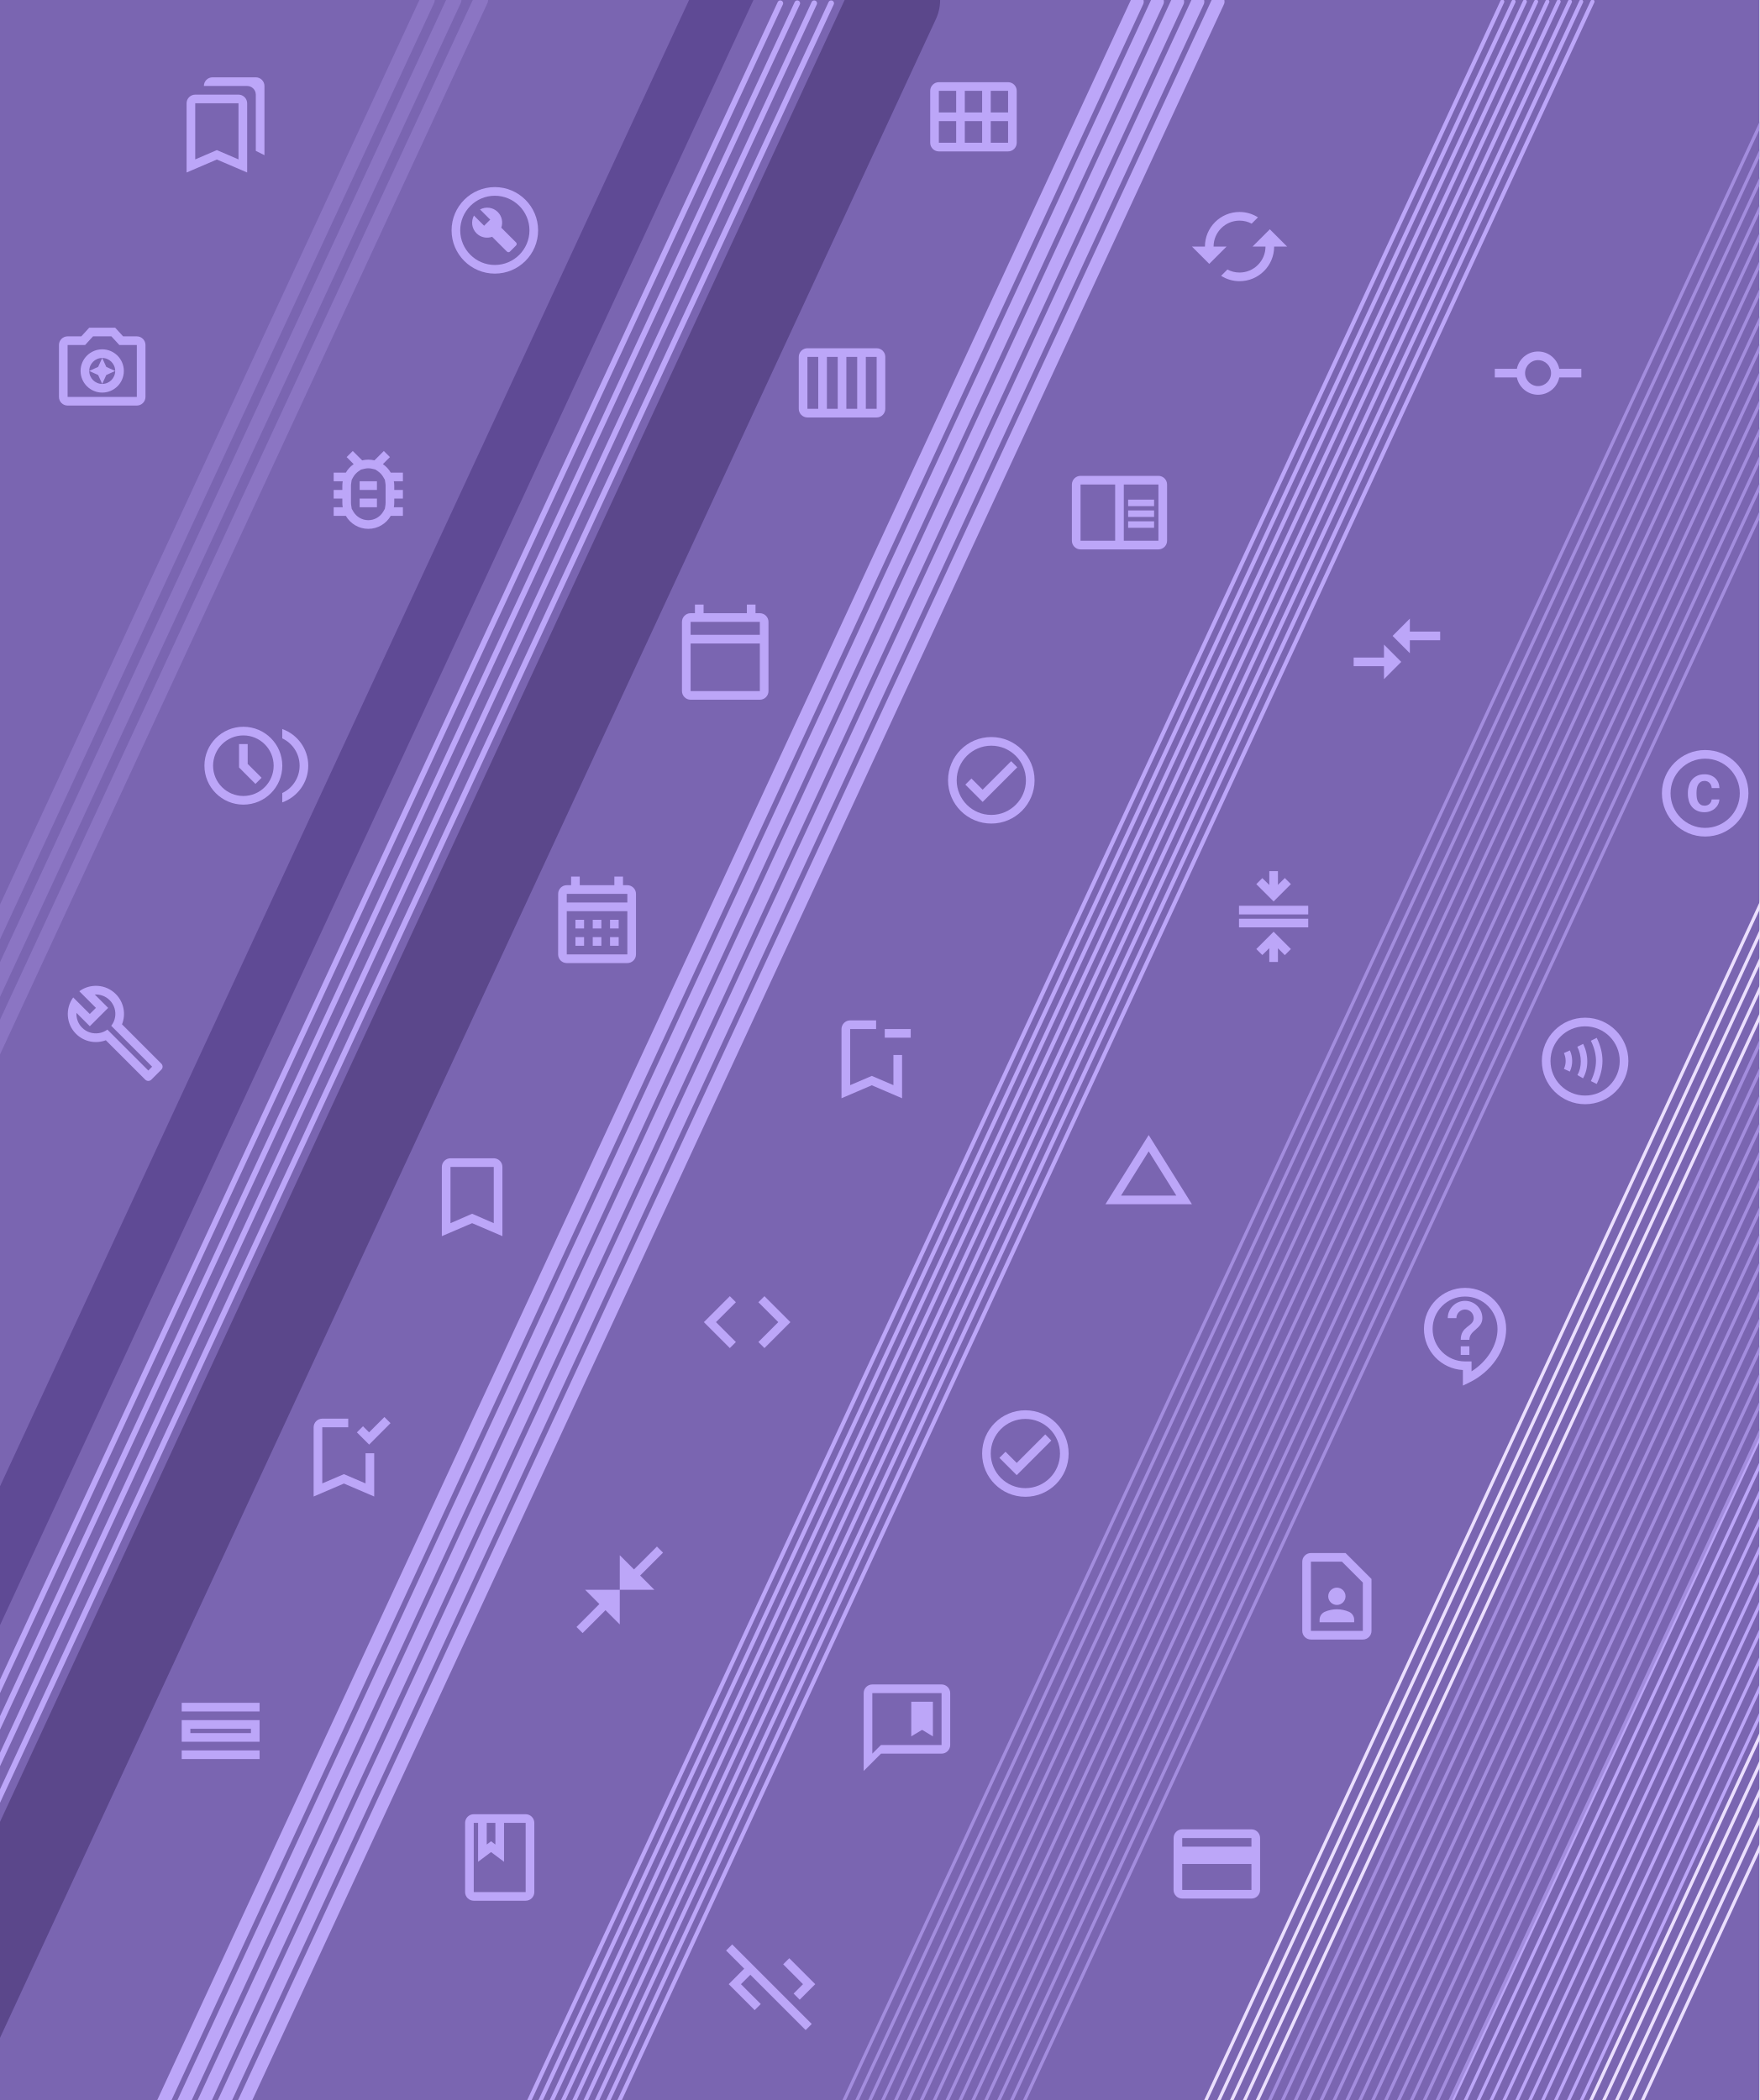
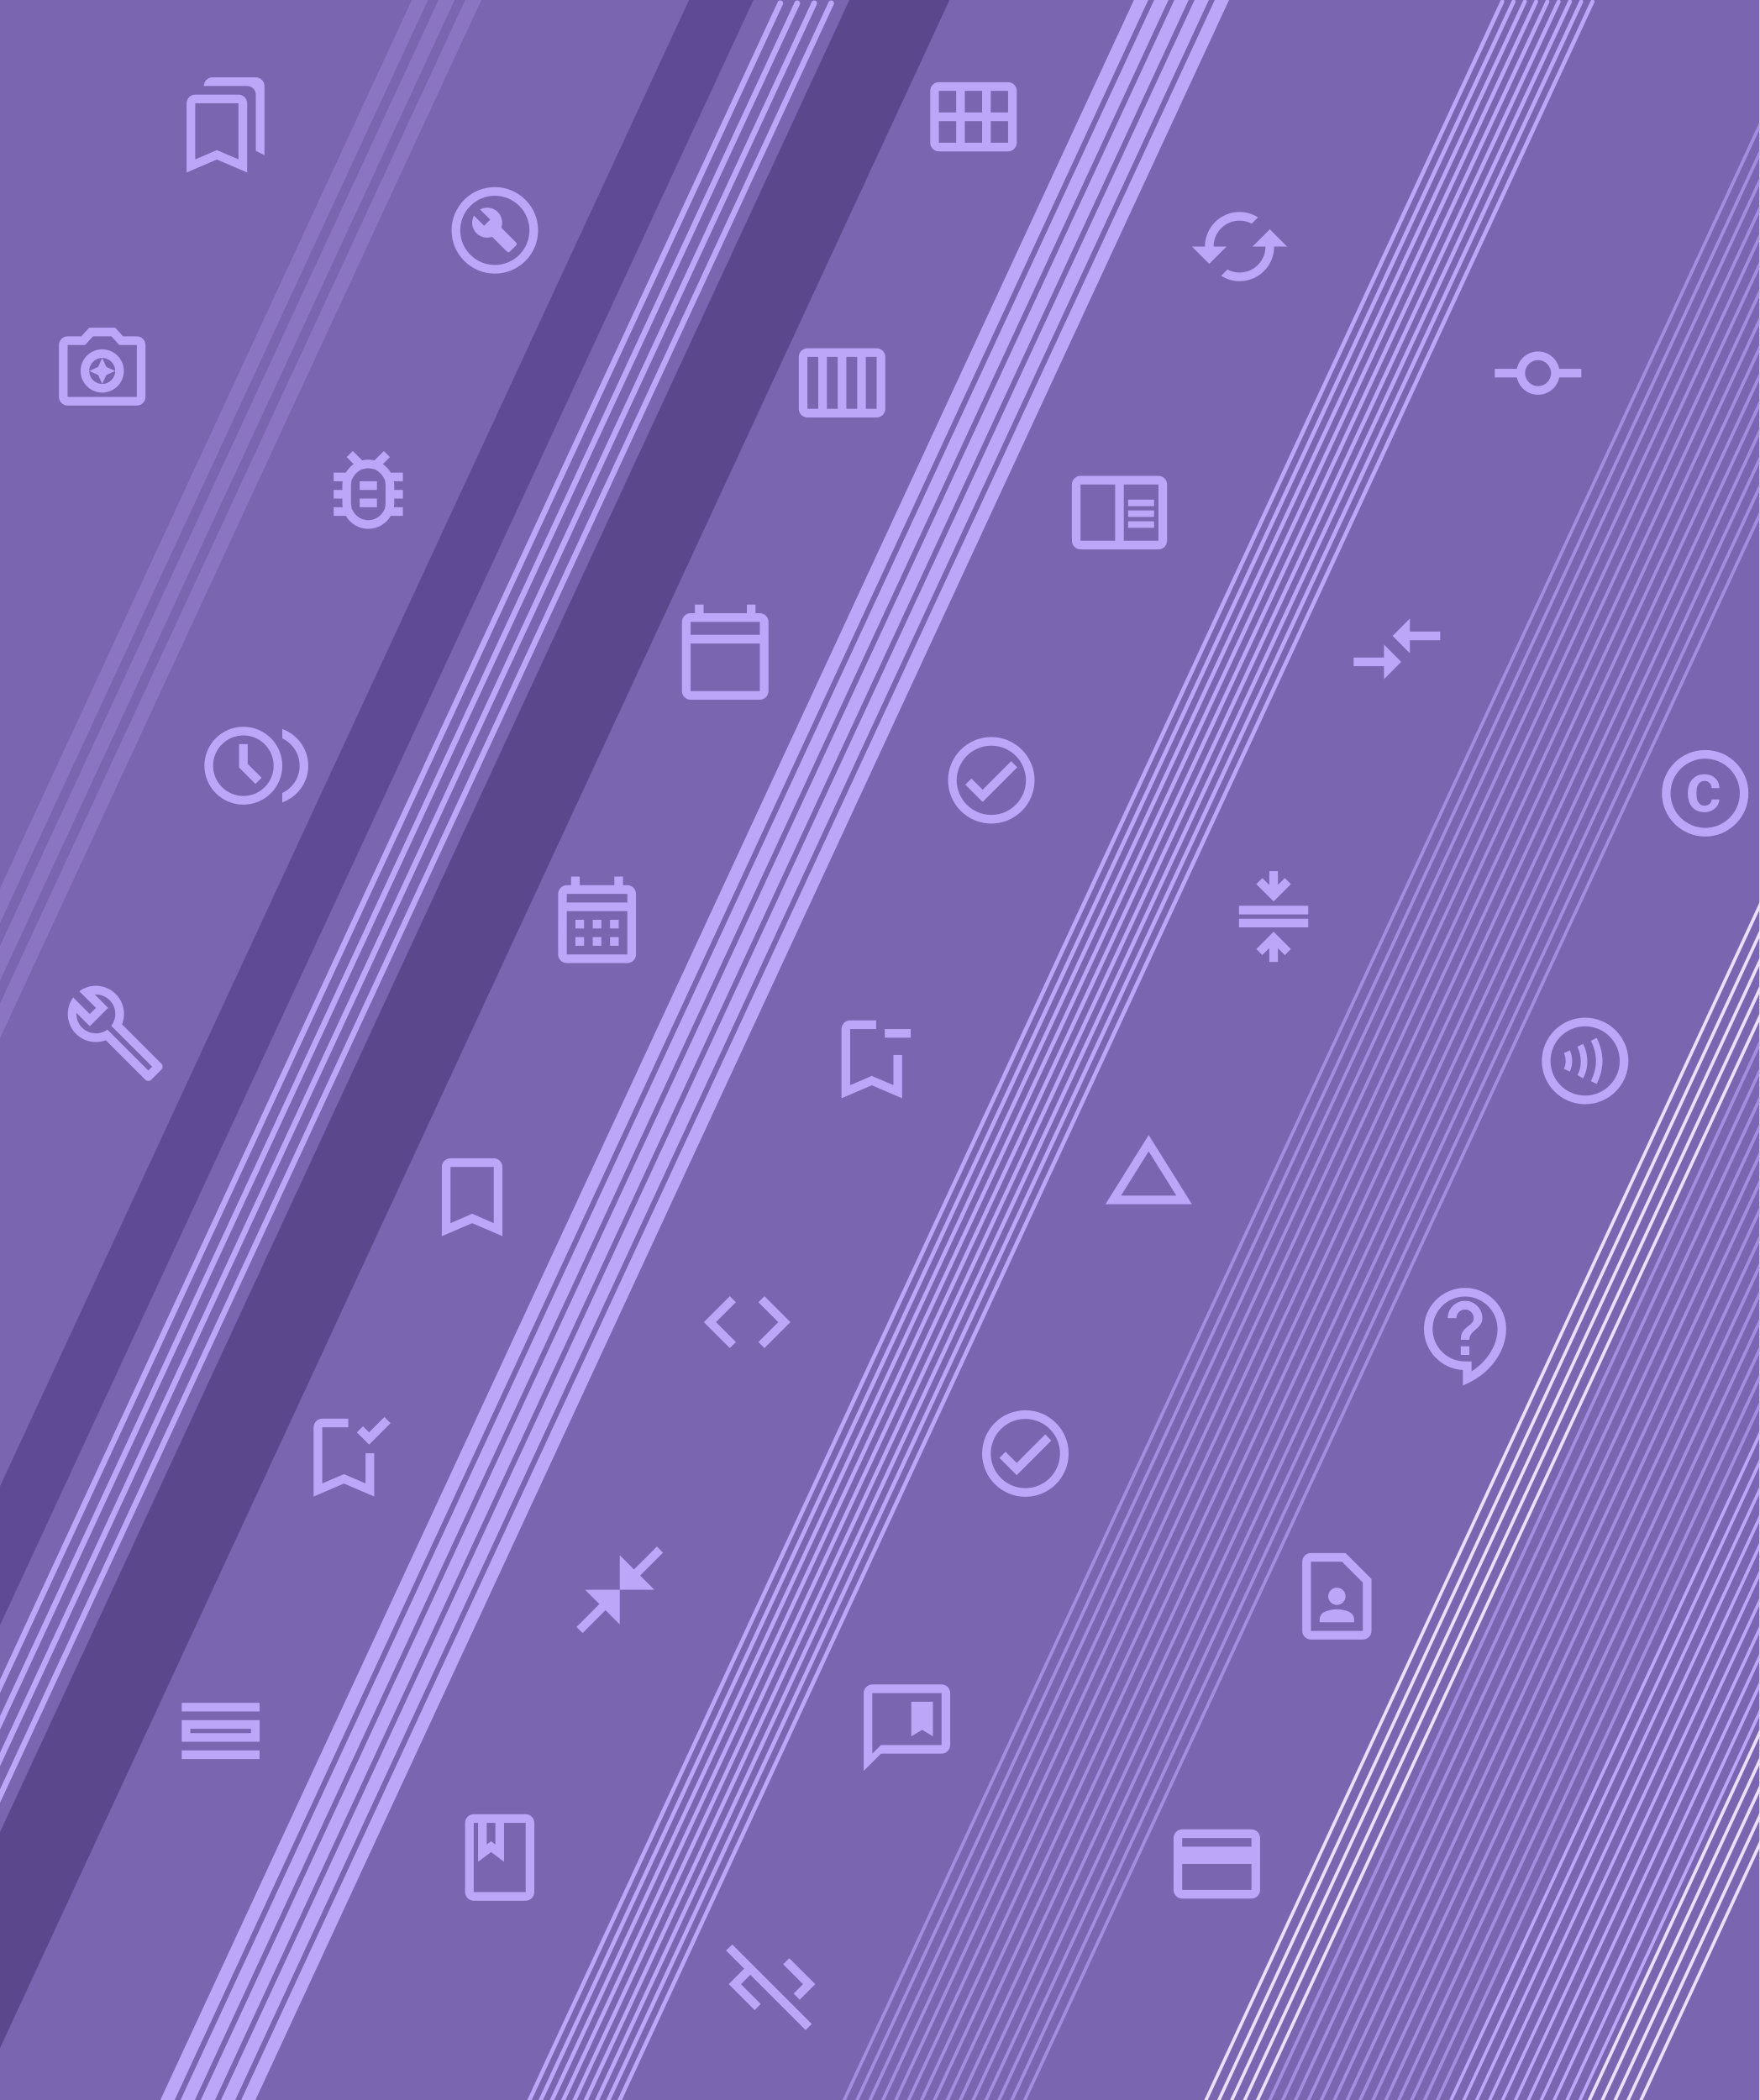
<svg xmlns="http://www.w3.org/2000/svg" width="2169" height="2589" viewBox="0 0 2169 2589" fill="none">
  <g opacity="0.9" clip-path="url(#clip0_6_1320)">
    <rect width="2169" height="2589" fill="#6D55AA" />
-     <path d="M526.897 0L-686 2616.55" stroke="#7F67BE" stroke-width="18" stroke-linecap="round" />
-     <path d="M559.795 0L-653.102 2616.55" stroke="#7F67BE" stroke-width="18" stroke-linecap="round" />
-     <path d="M592.692 0L-620.205 2616.55" stroke="#7F67BE" stroke-width="18" stroke-linecap="round" />
+     <path d="M526.897 -20L-686 2596.55" stroke="#7F67BE" stroke-width="18" stroke-linecap="round" />
+     <path d="M559.795 -20L-653.102 2596.55" stroke="#7F67BE" stroke-width="18" stroke-linecap="round" />
+     <path d="M592.692 -20L-620.205 2596.55" stroke="#7F67BE" stroke-width="18" stroke-linecap="round" />
    <path d="M961.897 4L-251 2620.55" stroke="#B69DF8" stroke-width="7" stroke-linecap="round" />
    <path d="M982.795 4L-230.102 2620.55" stroke="#B69DF8" stroke-width="7" stroke-linecap="round" />
    <path d="M1003.69 4L-209.205 2620.55" stroke="#B69DF8" stroke-width="7" stroke-linecap="round" />
    <path d="M1024.59 4L-188.308 2620.55" stroke="#B69DF8" stroke-width="7" stroke-linecap="round" />
-     <path d="M1401.9 2L189 2618.55" stroke="#B69DF8" stroke-width="16" stroke-linecap="round" />
-     <path d="M1426.79 2L213.898 2618.55" stroke="#B69DF8" stroke-width="16" stroke-linecap="round" />
-     <path d="M1451.69 2L238.795 2618.55" stroke="#B69DF8" stroke-width="16" stroke-linecap="round" />
-     <path d="M1476.59 2L263.692 2618.55" stroke="#B69DF8" stroke-width="16" stroke-linecap="round" />
-     <path d="M1501.49 2L288.59 2618.55" stroke="#B69DF8" stroke-width="16" stroke-linecap="round" />
+     <path d="M1409.9 -7L197 2609.55" stroke="#B69DF8" stroke-width="16" stroke-linecap="round" />
+     <path d="M1434.79 -7L221.898 2609.55" stroke="#B69DF8" stroke-width="16" stroke-linecap="round" />
+     <path d="M1459.69 -7L246.795 2609.55" stroke="#B69DF8" stroke-width="16" stroke-linecap="round" />
+     <path d="M1484.59 -7L271.692 2609.55" stroke="#B69DF8" stroke-width="16" stroke-linecap="round" />
+     <path d="M1509.49 -7L296.59 2609.55" stroke="#B69DF8" stroke-width="16" stroke-linecap="round" />
    <path d="M1851.9 2L639 2618.55" stroke="#B69DF8" stroke-width="5" stroke-linecap="round" />
    <path d="M1865.79 2L652.898 2618.55" stroke="#B69DF8" stroke-width="5" stroke-linecap="round" />
    <path d="M1879.69 2L666.795 2618.55" stroke="#B69DF8" stroke-width="5" stroke-linecap="round" />
    <path d="M1893.59 2L680.692 2618.55" stroke="#B69DF8" stroke-width="5" stroke-linecap="round" />
    <path d="M1907.49 2L694.59 2618.55" stroke="#B69DF8" stroke-width="5" stroke-linecap="round" />
    <path d="M1921.38 2L708.487 2618.55" stroke="#B69DF8" stroke-width="5" stroke-linecap="round" />
    <path d="M1935.28 2L722.385 2618.55" stroke="#B69DF8" stroke-width="5" stroke-linecap="round" />
    <path d="M1949.18 2L736.282 2618.55" stroke="#B69DF8" stroke-width="5" stroke-linecap="round" />
    <path d="M1963.08 2L750.18 2618.55" stroke="#B69DF8" stroke-width="5" stroke-linecap="round" />
    <path d="M929.897 -88L-283 2528.55" stroke="#4F378B" stroke-width="72" stroke-linecap="round" />
-     <path d="M1102.9 0L-110 2616.55" stroke="#4A3480" stroke-width="112" stroke-linecap="round" />
-     <path d="M2989.9 2L1777 2618.55" stroke="#B69DF8" stroke-width="4" stroke-linecap="round" />
-     <path d="M3005.79 2L1792.9 2618.55" stroke="#B69DF8" stroke-width="4" stroke-linecap="round" />
-     <path d="M3021.69 2L1808.79 2618.55" stroke="#B69DF8" stroke-width="4" stroke-linecap="round" />
-     <path d="M3037.59 2L1824.69 2618.55" stroke="#B69DF8" stroke-width="4" stroke-linecap="round" />
-     <path d="M3053.49 2L1840.59 2618.55" stroke="#B69DF8" stroke-width="4" stroke-linecap="round" />
-     <path d="M3069.38 2L1856.49 2618.55" stroke="#B69DF8" stroke-width="4" stroke-linecap="round" />
-     <path d="M3085.28 2L1872.38 2618.55" stroke="#B69DF8" stroke-width="4" stroke-linecap="round" />
-     <path d="M3101.18 2L1888.28 2618.55" stroke="#B69DF8" stroke-width="4" stroke-linecap="round" />
-     <path d="M3117.08 2L1904.18 2618.55" stroke="#B69DF8" stroke-width="4" stroke-linecap="round" />
-     <path d="M3132.97 2L1920.08 2618.55" stroke="#B69DF8" stroke-width="4" stroke-linecap="round" />
-     <path d="M3148.87 2L1935.97 2618.55" stroke="#B69DF8" stroke-width="4" stroke-linecap="round" />
-     <path d="M3155.9 12L1943 2628.55" stroke="#EADDFF" stroke-width="4" stroke-linecap="round" />
-     <path d="M3171.79 12L1958.9 2628.55" stroke="#EADDFF" stroke-width="4" stroke-linecap="round" />
-     <path d="M3187.69 12L1974.79 2628.55" stroke="#EADDFF" stroke-width="4" stroke-linecap="round" />
-     <path d="M3203.59 12L1990.69 2628.55" stroke="#EADDFF" stroke-width="4" stroke-linecap="round" />
-     <path d="M3219.49 12L2006.59 2628.55" stroke="#EADDFF" stroke-width="4" stroke-linecap="round" />
+     <path d="M1119.9 -24L-93 2592.55" stroke="#4A3480" stroke-width="112" stroke-linecap="round" />
+     <path d="M2987.9 2L1775 2618.55" stroke="#B69DF8" stroke-width="4" stroke-linecap="round" />
+     <path d="M3003.79 2L1790.9 2618.55" stroke="#B69DF8" stroke-width="4" stroke-linecap="round" />
+     <path d="M3019.69 2L1806.79 2618.55" stroke="#B69DF8" stroke-width="4" stroke-linecap="round" />
+     <path d="M3035.59 2L1822.69 2618.55" stroke="#B69DF8" stroke-width="4" stroke-linecap="round" />
+     <path d="M3051.49 2L1838.59 2618.55" stroke="#B69DF8" stroke-width="4" stroke-linecap="round" />
+     <path d="M3067.38 2L1854.49 2618.55" stroke="#B69DF8" stroke-width="4" stroke-linecap="round" />
+     <path d="M3083.28 2L1870.38 2618.55" stroke="#B69DF8" stroke-width="4" stroke-linecap="round" />
+     <path d="M3099.18 2L1886.28 2618.55" stroke="#B69DF8" stroke-width="4" stroke-linecap="round" />
+     <path d="M3115.08 2L1902.18 2618.55" stroke="#B69DF8" stroke-width="4" stroke-linecap="round" />
+     <path d="M3130.97 2L1918.08 2618.55" stroke="#B69DF8" stroke-width="4" stroke-linecap="round" />
+     <path d="M3146.87 2L1933.97 2618.55" stroke="#B69DF8" stroke-width="4" stroke-linecap="round" />
+     <path d="M3153.9 12L1941 2628.55" stroke="#EADDFF" stroke-width="4" stroke-linecap="round" />
+     <path d="M3169.79 12L1956.9 2628.55" stroke="#EADDFF" stroke-width="4" stroke-linecap="round" />
+     <path d="M3185.69 12L1972.79 2628.55" stroke="#EADDFF" stroke-width="4" stroke-linecap="round" />
+     <path d="M3201.59 12L1988.69 2628.55" stroke="#EADDFF" stroke-width="4" stroke-linecap="round" />
+     <path d="M3217.49 12L2004.59 2628.55" stroke="#EADDFF" stroke-width="4" stroke-linecap="round" />
    <path d="M2759.9 12L1547 2628.55" stroke="#9A82DB" stroke-width="4" stroke-linecap="round" />
    <path d="M2775.79 12L1562.9 2628.55" stroke="#9A82DB" stroke-width="4" stroke-linecap="round" />
    <path d="M2791.69 12L1578.79 2628.55" stroke="#9A82DB" stroke-width="4" stroke-linecap="round" />
    <path d="M2807.59 12L1594.69 2628.55" stroke="#9A82DB" stroke-width="4" stroke-linecap="round" />
    <path d="M2823.49 12L1610.59 2628.55" stroke="#9A82DB" stroke-width="4" stroke-linecap="round" />
    <path d="M2839.38 12L1626.49 2628.55" stroke="#9A82DB" stroke-width="4" stroke-linecap="round" />
    <path d="M2855.28 12L1642.38 2628.55" stroke="#9A82DB" stroke-width="4" stroke-linecap="round" />
    <path d="M2871.18 12L1658.28 2628.55" stroke="#9A82DB" stroke-width="4" stroke-linecap="round" />
    <path d="M2887.08 12L1674.18 2628.55" stroke="#9A82DB" stroke-width="4" stroke-linecap="round" />
    <path d="M2902.97 12L1690.08 2628.55" stroke="#9A82DB" stroke-width="4" stroke-linecap="round" />
    <path d="M2918.87 12L1705.97 2628.55" stroke="#9A82DB" stroke-width="4" stroke-linecap="round" />
    <path d="M2934.77 12L1721.87 2628.55" stroke="#9A82DB" stroke-width="4" stroke-linecap="round" />
    <path d="M2950.67 12L1737.77 2628.55" stroke="#9A82DB" stroke-width="4" stroke-linecap="round" />
    <path d="M2966.56 12L1753.67 2628.55" stroke="#9A82DB" stroke-width="4" stroke-linecap="round" />
-     <path d="M2982.46 12L1769.56 2628.55" stroke="#9A82DB" stroke-width="4" stroke-linecap="round" />
    <path d="M2685.9 2L1473 2618.55" stroke="#EADDFF" stroke-width="4" stroke-linecap="round" />
    <path d="M2701.79 2L1488.9 2618.55" stroke="#EADDFF" stroke-width="4" stroke-linecap="round" />
    <path d="M2717.69 2L1504.79 2618.55" stroke="#EADDFF" stroke-width="4" stroke-linecap="round" />
    <path d="M2733.59 2L1520.69 2618.55" stroke="#EADDFF" stroke-width="4" stroke-linecap="round" />
    <path d="M2749.49 2L1536.59 2618.55" stroke="#EADDFF" stroke-width="4" stroke-linecap="round" />
    <path d="M2239.9 2L1027 2618.55" stroke="#9A82DB" stroke-width="4" stroke-linecap="round" />
    <path d="M2255.79 2L1042.9 2618.55" stroke="#9A82DB" stroke-width="4" stroke-linecap="round" />
    <path d="M2271.69 2L1058.79 2618.55" stroke="#9A82DB" stroke-width="4" stroke-linecap="round" />
    <path d="M2287.59 2L1074.69 2618.55" stroke="#9A82DB" stroke-width="4" stroke-linecap="round" />
    <path d="M2303.49 2L1090.59 2618.55" stroke="#9A82DB" stroke-width="4" stroke-linecap="round" />
    <path d="M2319.38 2L1106.49 2618.55" stroke="#9A82DB" stroke-width="4" stroke-linecap="round" />
    <path d="M2335.28 2L1122.38 2618.55" stroke="#9A82DB" stroke-width="4" stroke-linecap="round" />
    <path d="M2351.18 2L1138.28 2618.55" stroke="#9A82DB" stroke-width="4" stroke-linecap="round" />
    <path d="M2367.08 2L1154.18 2618.55" stroke="#9A82DB" stroke-width="4" stroke-linecap="round" />
    <path d="M2382.97 2L1170.08 2618.55" stroke="#9A82DB" stroke-width="4" stroke-linecap="round" />
    <path d="M2398.87 2L1185.97 2618.55" stroke="#9A82DB" stroke-width="4" stroke-linecap="round" />
    <path d="M2414.77 2L1201.87 2618.55" stroke="#9A82DB" stroke-width="4" stroke-linecap="round" />
    <path d="M2430.67 2L1217.77 2618.55" stroke="#9A82DB" stroke-width="4" stroke-linecap="round" />
    <path d="M2446.56 2L1233.67 2618.55" stroke="#9A82DB" stroke-width="4" stroke-linecap="round" />
    <path d="M2462.46 2L1249.56 2618.55" stroke="#9A82DB" stroke-width="4" stroke-linecap="round" />
    <path d="M450.613 1791.65V1828.83L423.947 1817.41L397.28 1828.83V1759.65H429.28V1748.99H397.28C391.413 1748.99 386.613 1753.79 386.613 1759.65V1844.99L423.947 1828.99L461.28 1844.99V1791.65H450.613ZM455.04 1780.99L439.947 1765.89L447.467 1758.37L454.987 1765.89L473.867 1747.01L481.387 1754.53L455.04 1780.99Z" fill="#B69DF8" />
    <path d="M608.667 1428H555.333C549.467 1428 544.667 1432.8 544.667 1438.67V1524L582 1508L619.333 1524V1438.67C619.333 1432.8 614.533 1428 608.667 1428ZM608.667 1508L582 1496.37L555.333 1508V1438.67H608.667V1508Z" fill="#B69DF8" />
    <path d="M1101.33 1300.67V1337.84L1074.67 1326.43L1048 1337.84V1268.67H1080V1258H1048C1042.13 1258 1037.33 1262.8 1037.33 1268.67V1354L1074.67 1338L1112 1354V1300.67H1101.33ZM1122.67 1279.33H1090.67V1268.67H1122.67V1279.33Z" fill="#B69DF8" />
    <path d="M294 127.333V196.507L267.333 185.04L240.667 196.507V127.333H294ZM315.333 95.333H261.947C256.08 95.333 251.333 100.133 251.333 106H304.667C310.533 106 315.333 110.8 315.333 116.667V186L326 191.333V106C326 100.133 321.2 95.333 315.333 95.333ZM294 116.667H240.667C234.8 116.667 230 121.467 230 127.333V212.667L267.333 196.667L304.667 212.667V127.333C304.667 121.467 299.867 116.667 294 116.667Z" fill="#B69DF8" />
    <path d="M300 896C273.493 896 252 917.493 252 944C252 970.507 273.493 992 300 992C326.507 992 348 970.507 348 944C348 917.493 326.507 896 300 896ZM300 981.333C279.413 981.333 262.667 964.587 262.667 944C262.667 923.413 279.413 906.667 300 906.667C320.587 906.667 337.333 923.413 337.333 944C337.333 964.587 320.587 981.333 300 981.333Z" fill="#B69DF8" />
    <path d="M305.333 917.333H294.667V946.187L314.88 966.453L322.453 958.88L305.333 941.813V917.333Z" fill="#B69DF8" />
    <path d="M347.947 898.773V910.293C360.587 916.267 369.333 929.12 369.333 944C369.333 958.88 360.587 971.733 347.947 977.707V989.227C366.56 982.613 380 964.853 380 944C380 923.147 366.56 905.387 347.947 898.773Z" fill="#B69DF8" />
    <path d="M496.667 582.667H481.68C479.28 578.507 475.973 574.933 471.973 572.213L480.667 563.52L473.147 556L461.573 567.573C459.12 566.987 456.613 566.667 454 566.667C451.387 566.667 448.88 566.987 446.48 567.573L434.853 556L427.333 563.52L435.973 572.213C432.027 574.933 428.72 578.507 426.32 582.667H411.333V593.333H422.48C422.213 595.093 422 596.853 422 598.667V604H411.333V614.667H422V620C422 621.813 422.213 623.573 422.48 625.333H411.333V636H426.32C431.867 645.547 442.16 652 454 652C465.84 652 476.133 645.547 481.68 636H496.667V625.333H485.52C485.787 623.573 486 621.813 486 620V614.667H496.667V604H486V598.667C486 596.853 485.787 595.093 485.52 593.333H496.667V582.667ZM475.333 620C475.333 621.173 475.173 622.507 474.96 623.733L474.427 627.2L472.453 630.667C468.613 637.28 461.573 641.333 454 641.333C446.427 641.333 439.387 637.227 435.547 630.667L433.573 627.253L433.04 623.787C432.827 622.56 432.667 621.227 432.667 620V598.667C432.667 597.44 432.827 596.107 433.04 594.933L433.573 591.467L435.547 588C437.147 585.227 439.387 582.827 442 581.013L445.04 578.933L448.987 577.973C450.64 577.547 452.347 577.333 454 577.333C455.707 577.333 457.36 577.547 459.067 577.973L462.693 578.827L465.947 581.067C468.613 582.88 470.8 585.227 472.4 588.053L474.427 591.52L474.96 594.987C475.173 596.16 475.333 597.493 475.333 598.667V620ZM443.333 614.667H464.667V625.333H443.333V614.667ZM443.333 593.333H464.667V604H443.333V593.333Z" fill="#B69DF8" />
    <path fill-rule="evenodd" clip-rule="evenodd" d="M610 230.667C580.56 230.667 556.667 254.56 556.667 284C556.667 313.44 580.56 337.333 610 337.333C639.44 337.333 663.333 313.44 663.333 284C663.333 254.56 639.44 230.667 610 230.667ZM610 326.667C586.48 326.667 567.333 307.52 567.333 284C567.333 260.48 586.48 241.333 610 241.333C633.52 241.333 652.667 260.48 652.667 284C652.667 307.52 633.52 326.667 610 326.667Z" fill="#B69DF8" />
    <path fill-rule="evenodd" clip-rule="evenodd" d="M617.947 280.693C620.24 274.187 618.853 266.613 613.627 261.387C607.707 255.467 598.747 254.453 591.76 258.24L604.293 270.773L596.773 278.293L584.24 265.76C580.453 272.8 581.467 281.707 587.387 287.627C592.613 292.853 600.187 294.24 606.693 291.947L624.88 310.133C625.947 311.2 627.6 311.2 628.667 310.133L636.133 302.667C637.2 301.6 637.2 299.947 636.133 298.88L617.947 280.693Z" fill="#B69DF8" />
    <path d="M1565.33 282.667L1544 304H1560C1560 321.653 1545.65 336 1528 336C1522.61 336 1517.49 334.667 1513.07 332.267L1505.28 340.053C1511.84 344.213 1519.63 346.667 1528 346.667C1551.57 346.667 1570.67 327.573 1570.67 304H1586.67L1565.33 282.667ZM1496 304C1496 286.347 1510.35 272 1528 272C1533.39 272 1538.51 273.333 1542.93 275.733L1550.72 267.947C1544.16 263.787 1536.37 261.333 1528 261.333C1504.43 261.333 1485.33 280.427 1485.33 304H1469.33L1490.67 325.333L1512 304H1496Z" fill="#B69DF8" />
    <path d="M773.333 1091.33H768V1080.67H757.333V1091.33H714.667V1080.67H704V1091.33H698.667C692.747 1091.33 688.053 1096.13 688.053 1102L688 1176.67C688 1182.53 692.747 1187.33 698.667 1187.33H773.333C779.2 1187.33 784 1182.53 784 1176.67V1102C784 1096.13 779.2 1091.33 773.333 1091.33ZM773.333 1176.67H698.667V1123.33H773.333V1176.67ZM773.333 1112.67H698.667V1102H773.333V1112.67ZM720 1144.67H709.333V1134H720V1144.67ZM741.333 1144.67H730.667V1134H741.333V1144.67ZM762.667 1144.67H752V1134H762.667V1144.67ZM720 1166H709.333V1155.33H720V1166ZM741.333 1166H730.667V1155.33H741.333V1166ZM762.667 1166H752V1155.33H762.667V1166Z" fill="#B69DF8" />
    <path d="M936.667 756H931.333V745.333H920.667V756H867.333V745.333H856.667V756H851.333C845.467 756 840.667 760.8 840.667 766.667V852C840.667 857.867 845.467 862.667 851.333 862.667H936.667C942.533 862.667 947.333 857.867 947.333 852V766.667C947.333 760.8 942.533 756 936.667 756ZM936.667 852H851.333V793.333H936.667V852ZM936.667 782.667H851.333V766.667H936.667V782.667Z" fill="#B69DF8" />
    <path d="M224 2158H320V2168.67H224V2158ZM309.333 2131.33V2136.67H234.667V2131.33H309.333ZM320 2120.67H224V2147.33H320V2120.67ZM224 2099.33H320V2110H224V2099.33Z" fill="#B69DF8" />
    <path d="M1080.67 429.333H995.333C989.467 429.333 984.667 434.133 984.667 440V504C984.667 509.867 989.467 514.667 995.333 514.667H1080.67C1086.53 514.667 1091.33 509.867 1091.33 504V440C1091.33 434.133 1086.53 429.333 1080.67 429.333ZM1043.33 440H1056.67V504H1043.33V440ZM1032.67 504H1019.33V440H1032.67V504ZM995.333 440H1008.67V504H995.333V440ZM1080.67 504H1067.33V440H1080.67V504Z" fill="#B69DF8" />
    <path d="M126 441.333L120.987 452.32L110 457.333L120.987 462.347L126 473.333L131.013 462.347L142 457.333L131.013 452.32L126 441.333ZM168.667 414.667H151.76L142 404H110L100.24 414.667H83.333C77.467 414.667 72.667 419.467 72.667 425.333V489.333C72.667 495.2 77.467 500 83.333 500H168.667C174.533 500 179.333 495.2 179.333 489.333V425.333C179.333 419.467 174.533 414.667 168.667 414.667ZM168.667 489.333H83.333V425.333H104.933L108.08 421.867L114.693 414.667H137.307L143.92 421.867L147.067 425.333H168.667V489.333ZM126 430.667C111.28 430.667 99.333 442.613 99.333 457.333C99.333 472.053 111.28 484 126 484C140.72 484 152.667 472.053 152.667 457.333C152.667 442.613 140.72 430.667 126 430.667ZM126 473.333C117.2 473.333 110 466.133 110 457.333C110 448.533 117.2 441.333 126 441.333C134.8 441.333 142 448.533 142 457.333C142 466.133 134.8 473.333 126 473.333Z" fill="#B69DF8" />
    <path d="M198.831 1311.28L150.404 1262.85C155.364 1250.37 152.804 1235.65 142.724 1225.52C130.458 1213.25 111.364 1212.13 97.764 1222.05L118.244 1242.58L110.671 1250.1L90.244 1229.68C80.324 1243.22 81.444 1262.37 93.711 1274.58C103.631 1284.5 118.084 1287.12 130.458 1282.48L179.044 1331.06C181.124 1333.14 184.484 1333.14 186.564 1331.06L198.831 1318.8C200.964 1316.77 200.964 1313.41 198.831 1311.28ZM182.831 1319.81L132.378 1269.36C129.124 1271.76 125.498 1273.2 121.711 1273.73C114.458 1274.8 106.831 1272.61 101.284 1267.06C96.218 1262.05 93.871 1255.33 94.244 1248.72L110.724 1265.2L133.338 1242.58L116.858 1226.1C123.471 1225.73 130.138 1228.08 135.204 1233.09C140.964 1238.85 143.151 1246.8 141.818 1254.21C141.178 1258 139.578 1261.52 137.124 1264.66L187.524 1315.06L182.831 1319.81Z" fill="#B69DF8" />
    <path d="M1242.67 101.333H1157.33C1151.47 101.333 1146.67 106.133 1146.67 112V176C1146.67 181.867 1151.47 186.667 1157.33 186.667H1242.67C1248.53 186.667 1253.33 181.867 1253.33 176V112C1253.33 106.133 1248.53 101.333 1242.67 101.333ZM1178.67 138.667H1157.33V112H1178.67V138.667ZM1210.67 138.667H1189.33V112H1210.67V138.667ZM1242.67 138.667H1221.33V112H1242.67V138.667ZM1178.67 176H1157.33V149.333H1178.67V176ZM1210.67 176H1189.33V149.333H1210.67V176ZM1242.67 176H1221.33V149.333H1242.67V176Z" fill="#B69DF8" />
    <path d="M1416 1419.44L1450.08 1474H1381.92L1416 1419.44ZM1416 1399.33L1362.67 1484.67H1469.33L1416 1399.33Z" fill="#B69DF8" />
    <path d="M1264 1738.67C1234.56 1738.67 1210.67 1762.56 1210.67 1792C1210.67 1821.44 1234.56 1845.33 1264 1845.33C1293.44 1845.33 1317.33 1821.44 1317.33 1792C1317.33 1762.56 1293.44 1738.67 1264 1738.67ZM1264 1834.67C1240.48 1834.67 1221.33 1815.52 1221.33 1792C1221.33 1768.48 1240.48 1749.33 1264 1749.33C1287.52 1749.33 1306.67 1768.48 1306.67 1792C1306.67 1815.52 1287.52 1834.67 1264 1834.67ZM1288.48 1768.43L1253.33 1803.57L1239.52 1789.81L1232 1797.33L1253.33 1818.67L1296 1776L1288.48 1768.43Z" fill="#B69DF8" />
    <path d="M648 2236.67H584C578.133 2236.67 573.333 2241.47 573.333 2247.33V2332.67C573.333 2338.53 578.133 2343.33 584 2343.33H648C653.867 2343.33 658.667 2338.53 658.667 2332.67V2247.33C658.667 2241.47 653.867 2236.67 648 2236.67ZM600 2247.33H610.667V2274L605.333 2270L600 2274V2247.33ZM648 2332.67H584V2247.33H589.333V2295.33L605.333 2283.33L621.333 2295.33V2247.33H648V2332.67Z" fill="#B69DF8" />
    <path d="M1428 586.667H1332C1326.13 586.667 1321.33 591.467 1321.33 597.333V666.667C1321.33 672.533 1326.13 677.333 1332 677.333H1428C1433.87 677.333 1438.67 672.533 1438.67 666.667V597.333C1438.67 591.467 1433.87 586.667 1428 586.667ZM1332 666.667V597.333H1374.67V666.667H1332ZM1428 666.667H1385.33V597.333H1428V666.667ZM1390.67 616H1422.67V624H1390.67V616ZM1390.67 629.333H1422.67V637.333H1390.67V629.333ZM1390.67 642.667H1422.67V650.667H1390.67V642.667Z" fill="#B69DF8" />
    <path d="M1222 908.667C1192.56 908.667 1168.67 932.56 1168.67 962C1168.67 991.44 1192.56 1015.33 1222 1015.33C1251.44 1015.33 1275.33 991.44 1275.33 962C1275.33 932.56 1251.44 908.667 1222 908.667ZM1222 1004.67C1198.48 1004.67 1179.33 985.52 1179.33 962C1179.33 938.48 1198.48 919.333 1222 919.333C1245.52 919.333 1264.67 938.48 1264.67 962C1264.67 985.52 1245.52 1004.67 1222 1004.67ZM1246.48 938.427L1211.33 973.573L1197.52 959.813L1190 967.333L1211.33 988.667L1254 946L1246.48 938.427Z" fill="#B69DF8" />
    <path d="M907.133 1654.53L882.6 1630L907.133 1605.47L899.667 1598L867.667 1630L899.667 1662L907.133 1654.53ZM934.867 1654.53L959.4 1630L934.867 1605.47L942.333 1598L974.333 1630L942.333 1662L934.867 1654.53Z" fill="#B69DF8" />
    <path d="M817.333 1914.19L789.12 1942.4L806.667 1960H764V1917.33L781.547 1934.88L809.813 1906.67L817.333 1914.19ZM718.187 2013.33L746.4 1985.12L764 2002.67V1960H721.333L738.88 1977.55L710.667 2005.81L718.187 2013.33Z" fill="#B69DF8" />
    <path d="M989.867 2446.21L965.44 2421.73L972.96 2414.21L1004.96 2446.21L985.813 2465.36L978.293 2457.79L989.867 2446.21ZM895.04 2404.72L917.387 2427.07L898.293 2446.21L930.293 2478.21L937.813 2470.69L913.387 2446.21L924.96 2434.64L993.12 2502.8L1000.64 2495.28L902.613 2397.2L895.04 2404.72Z" fill="#B69DF8" />
    <path d="M1150 2140.67V2098H1123.33V2140.67L1136.67 2132.67L1150 2140.67Z" fill="#B69DF8" />
    <path d="M1160.67 2076.67H1075.33C1069.47 2076.67 1064.67 2081.47 1064.67 2087.33V2183.33L1086 2162H1160.67C1166.53 2162 1171.33 2157.2 1171.33 2151.33V2087.33C1171.33 2081.47 1166.53 2076.67 1160.67 2076.67ZM1160.67 2151.33H1086L1075.33 2162V2087.33H1160.67V2151.33Z" fill="#B69DF8" />
    <path d="M1922.13 454.667C1919.68 442.507 1908.91 433.333 1896 433.333C1883.09 433.333 1872.32 442.507 1869.87 454.667H1842.67V465.333H1869.87C1872.32 477.493 1883.09 486.667 1896 486.667C1908.91 486.667 1919.68 477.493 1922.13 465.333H1949.33V454.667H1922.13ZM1896 476C1887.15 476 1880 468.853 1880 460C1880 451.147 1887.15 444 1896 444C1904.85 444 1912 451.147 1912 460C1912 468.853 1904.85 476 1896 476Z" fill="#B69DF8" />
    <path d="M1706.05 810.667H1668.67V821.333H1706.05V837.333L1727.33 816L1706.05 794.667V810.667ZM1737.95 805.333V789.333H1775.33V778.667H1737.95V762.667L1716.67 784L1737.95 805.333Z" fill="#B69DF8" />
    <path d="M1527.33 1116.67V1127.33H1612.67V1116.67H1527.33ZM1591.33 1090L1583.81 1082.48L1575.33 1090.91V1074H1564.67V1091.01L1556.08 1082.59L1548.67 1090L1570 1111.33L1591.33 1090ZM1527.33 1143.33H1612.67V1132.67H1527.33V1143.33ZM1548.67 1170L1556.08 1177.41L1564.67 1168.99V1186H1575.33V1169.09L1583.81 1177.57L1591.33 1170L1570 1148.67L1548.67 1170Z" fill="#B69DF8" />
    <path d="M1654.24 1925.33L1680 1951.09V2010.67H1616V1925.33H1654.24ZM1658.67 1914.67H1616C1610.13 1914.67 1605.33 1919.47 1605.33 1925.33V2010.67C1605.33 2016.53 1610.13 2021.33 1616 2021.33H1680C1685.87 2021.33 1690.67 2016.53 1690.67 2010.67V1946.67L1658.67 1914.67ZM1648 1978.67C1653.87 1978.67 1658.67 1973.87 1658.67 1968C1658.67 1962.13 1653.87 1957.33 1648 1957.33C1642.13 1957.33 1637.33 1962.13 1637.33 1968C1637.33 1973.87 1642.13 1978.67 1648 1978.67ZM1669.33 1996.96C1669.33 1992.64 1666.77 1988.8 1662.83 1987.09C1658.29 1985.12 1653.28 1984 1648 1984C1642.72 1984 1637.71 1985.12 1633.17 1987.09C1629.23 1988.8 1626.67 1992.64 1626.67 1996.96V2000H1669.33V1996.96Z" fill="#B69DF8" />
    <path d="M1803.33 1708.24V1689.04C1776.61 1687.65 1755.33 1665.47 1755.33 1638.43C1755.33 1610.48 1778.05 1587.76 1806 1587.76C1833.95 1587.76 1856.67 1610.48 1856.67 1638.43C1856.67 1664.83 1838.32 1691.39 1810.96 1704.56L1803.33 1708.24ZM1806 1598.43C1783.92 1598.43 1766 1616.35 1766 1638.43C1766 1660.51 1783.92 1678.43 1806 1678.43H1814V1690.69C1833.41 1678.43 1846 1658.27 1846 1638.43C1846 1616.35 1828.08 1598.43 1806 1598.43ZM1800.67 1659.76H1811.33V1670.43H1800.67V1659.76ZM1811.33 1651.76H1800.67C1800.67 1634.43 1816.67 1635.76 1816.67 1625.09C1816.67 1619.23 1811.87 1614.43 1806 1614.43C1800.13 1614.43 1795.33 1619.23 1795.33 1625.09H1784.67C1784.67 1613.31 1794.21 1603.76 1806 1603.76C1817.79 1603.76 1827.33 1613.31 1827.33 1625.09C1827.33 1638.43 1811.33 1639.76 1811.33 1651.76Z" fill="#B69DF8" />
    <path d="M1954 1254.67C1924.56 1254.67 1900.67 1278.56 1900.67 1308C1900.67 1337.44 1924.56 1361.33 1954 1361.33C1983.44 1361.33 2007.33 1337.44 2007.33 1308C2007.33 1278.56 1983.44 1254.67 1954 1254.67ZM1954 1350.67C1930.43 1350.67 1911.33 1331.57 1911.33 1308C1911.33 1284.43 1930.43 1265.33 1954 1265.33C1977.57 1265.33 1996.67 1284.43 1996.67 1308C1996.67 1331.57 1977.57 1350.67 1954 1350.67Z" fill="#B69DF8" />
    <path d="M1927.87 1298.29C1929.25 1301.28 1929.95 1304.48 1930 1307.89C1930.05 1311.25 1929.31 1314.56 1927.87 1317.81L1935.17 1321.12C1937.15 1316.8 1938.11 1312.32 1938.05 1307.79C1938 1303.31 1937.04 1298.99 1935.17 1294.99L1927.87 1298.29Z" fill="#B69DF8" />
    <path d="M1961.09 1283.09C1965.25 1291.47 1967.39 1299.84 1967.39 1307.84C1967.39 1315.89 1965.25 1324.32 1961.09 1332.85L1968.29 1336.37C1972.99 1326.72 1975.39 1317.12 1975.39 1307.84C1975.39 1298.56 1972.99 1289.01 1968.29 1279.52L1961.09 1283.09Z" fill="#B69DF8" />
    <path d="M1944.4 1290.51C1947.23 1296.21 1948.67 1302.29 1948.67 1308.64C1948.67 1314.88 1947.28 1320.53 1944.51 1325.44L1951.44 1329.39C1954.91 1323.25 1956.67 1316.32 1956.67 1308.64C1956.67 1301.07 1954.96 1293.76 1951.55 1286.93L1944.4 1290.51Z" fill="#B69DF8" />
    <path d="M2091.76 971.92C2092.03 970.16 2092.61 968.613 2093.36 967.28C2094.11 965.947 2095.17 964.827 2096.51 963.973C2097.79 963.173 2099.39 962.8 2101.36 962.747C2102.59 962.8 2103.71 963.013 2104.72 963.44C2105.79 963.92 2106.75 964.56 2107.49 965.36C2108.24 966.16 2108.83 967.12 2109.31 968.187C2109.79 969.253 2110 970.427 2110.05 971.6H2119.6C2119.49 969.093 2119.01 966.8 2118.11 964.72C2117.2 962.64 2115.97 960.827 2114.37 959.333C2112.77 957.84 2110.85 956.667 2108.61 955.813C2106.37 954.96 2103.92 954.587 2101.2 954.587C2097.73 954.587 2094.69 955.173 2092.13 956.4C2089.57 957.627 2087.44 959.227 2085.73 961.307C2084.03 963.387 2082.75 965.787 2081.95 968.56C2081.15 971.333 2080.67 974.213 2080.67 977.307V978.747C2080.67 981.84 2081.09 984.72 2081.89 987.493C2082.69 990.267 2083.97 992.667 2085.68 994.693C2087.39 996.72 2089.52 998.373 2092.08 999.547C2094.64 1000.72 2097.68 1001.36 2101.15 1001.36C2103.65 1001.36 2106 1000.93 2108.19 1000.13C2110.37 999.333 2112.29 998.213 2113.95 996.773C2115.6 995.333 2116.93 993.68 2117.89 991.76C2118.85 989.84 2119.44 987.813 2119.49 985.627H2109.95C2109.89 986.747 2109.63 987.76 2109.15 988.72C2108.67 989.68 2108.03 990.48 2107.23 991.173C2106.43 991.867 2105.52 992.4 2104.45 992.773C2103.44 993.147 2102.37 993.253 2101.25 993.307C2099.33 993.253 2097.73 992.88 2096.51 992.08C2095.17 991.227 2094.11 990.107 2093.36 988.773C2092.61 987.44 2092.03 985.84 2091.76 984.08C2091.49 982.32 2091.33 980.507 2091.33 978.747V977.307C2091.33 975.44 2091.49 973.68 2091.76 971.92ZM2102 924.667C2072.56 924.667 2048.67 948.56 2048.67 978C2048.67 1007.44 2072.56 1031.33 2102 1031.33C2131.44 1031.33 2155.33 1007.44 2155.33 978C2155.33 948.56 2131.44 924.667 2102 924.667ZM2102 1020.67C2078.48 1020.67 2059.33 1001.52 2059.33 978C2059.33 954.48 2078.48 935.333 2102 935.333C2125.52 935.333 2144.67 954.48 2144.67 978C2144.67 1001.52 2125.52 1020.67 2102 1020.67Z" fill="#B69DF8" />
    <path d="M1542.67 2255.33H1457.33C1451.41 2255.33 1446.72 2260.08 1446.72 2266L1446.67 2330C1446.67 2335.92 1451.41 2340.67 1457.33 2340.67H1542.67C1548.59 2340.67 1553.33 2335.92 1553.33 2330V2266C1553.33 2260.08 1548.59 2255.33 1542.67 2255.33ZM1542.67 2330H1457.33V2298H1542.67V2330ZM1542.67 2276.67H1457.33V2266H1542.67V2276.67Z" fill="#B69DF8" />
  </g>
  <defs>
    <clipPath id="clip0_6_1320">
      <rect width="2169" height="2589" fill="white" />
    </clipPath>
  </defs>
</svg>
